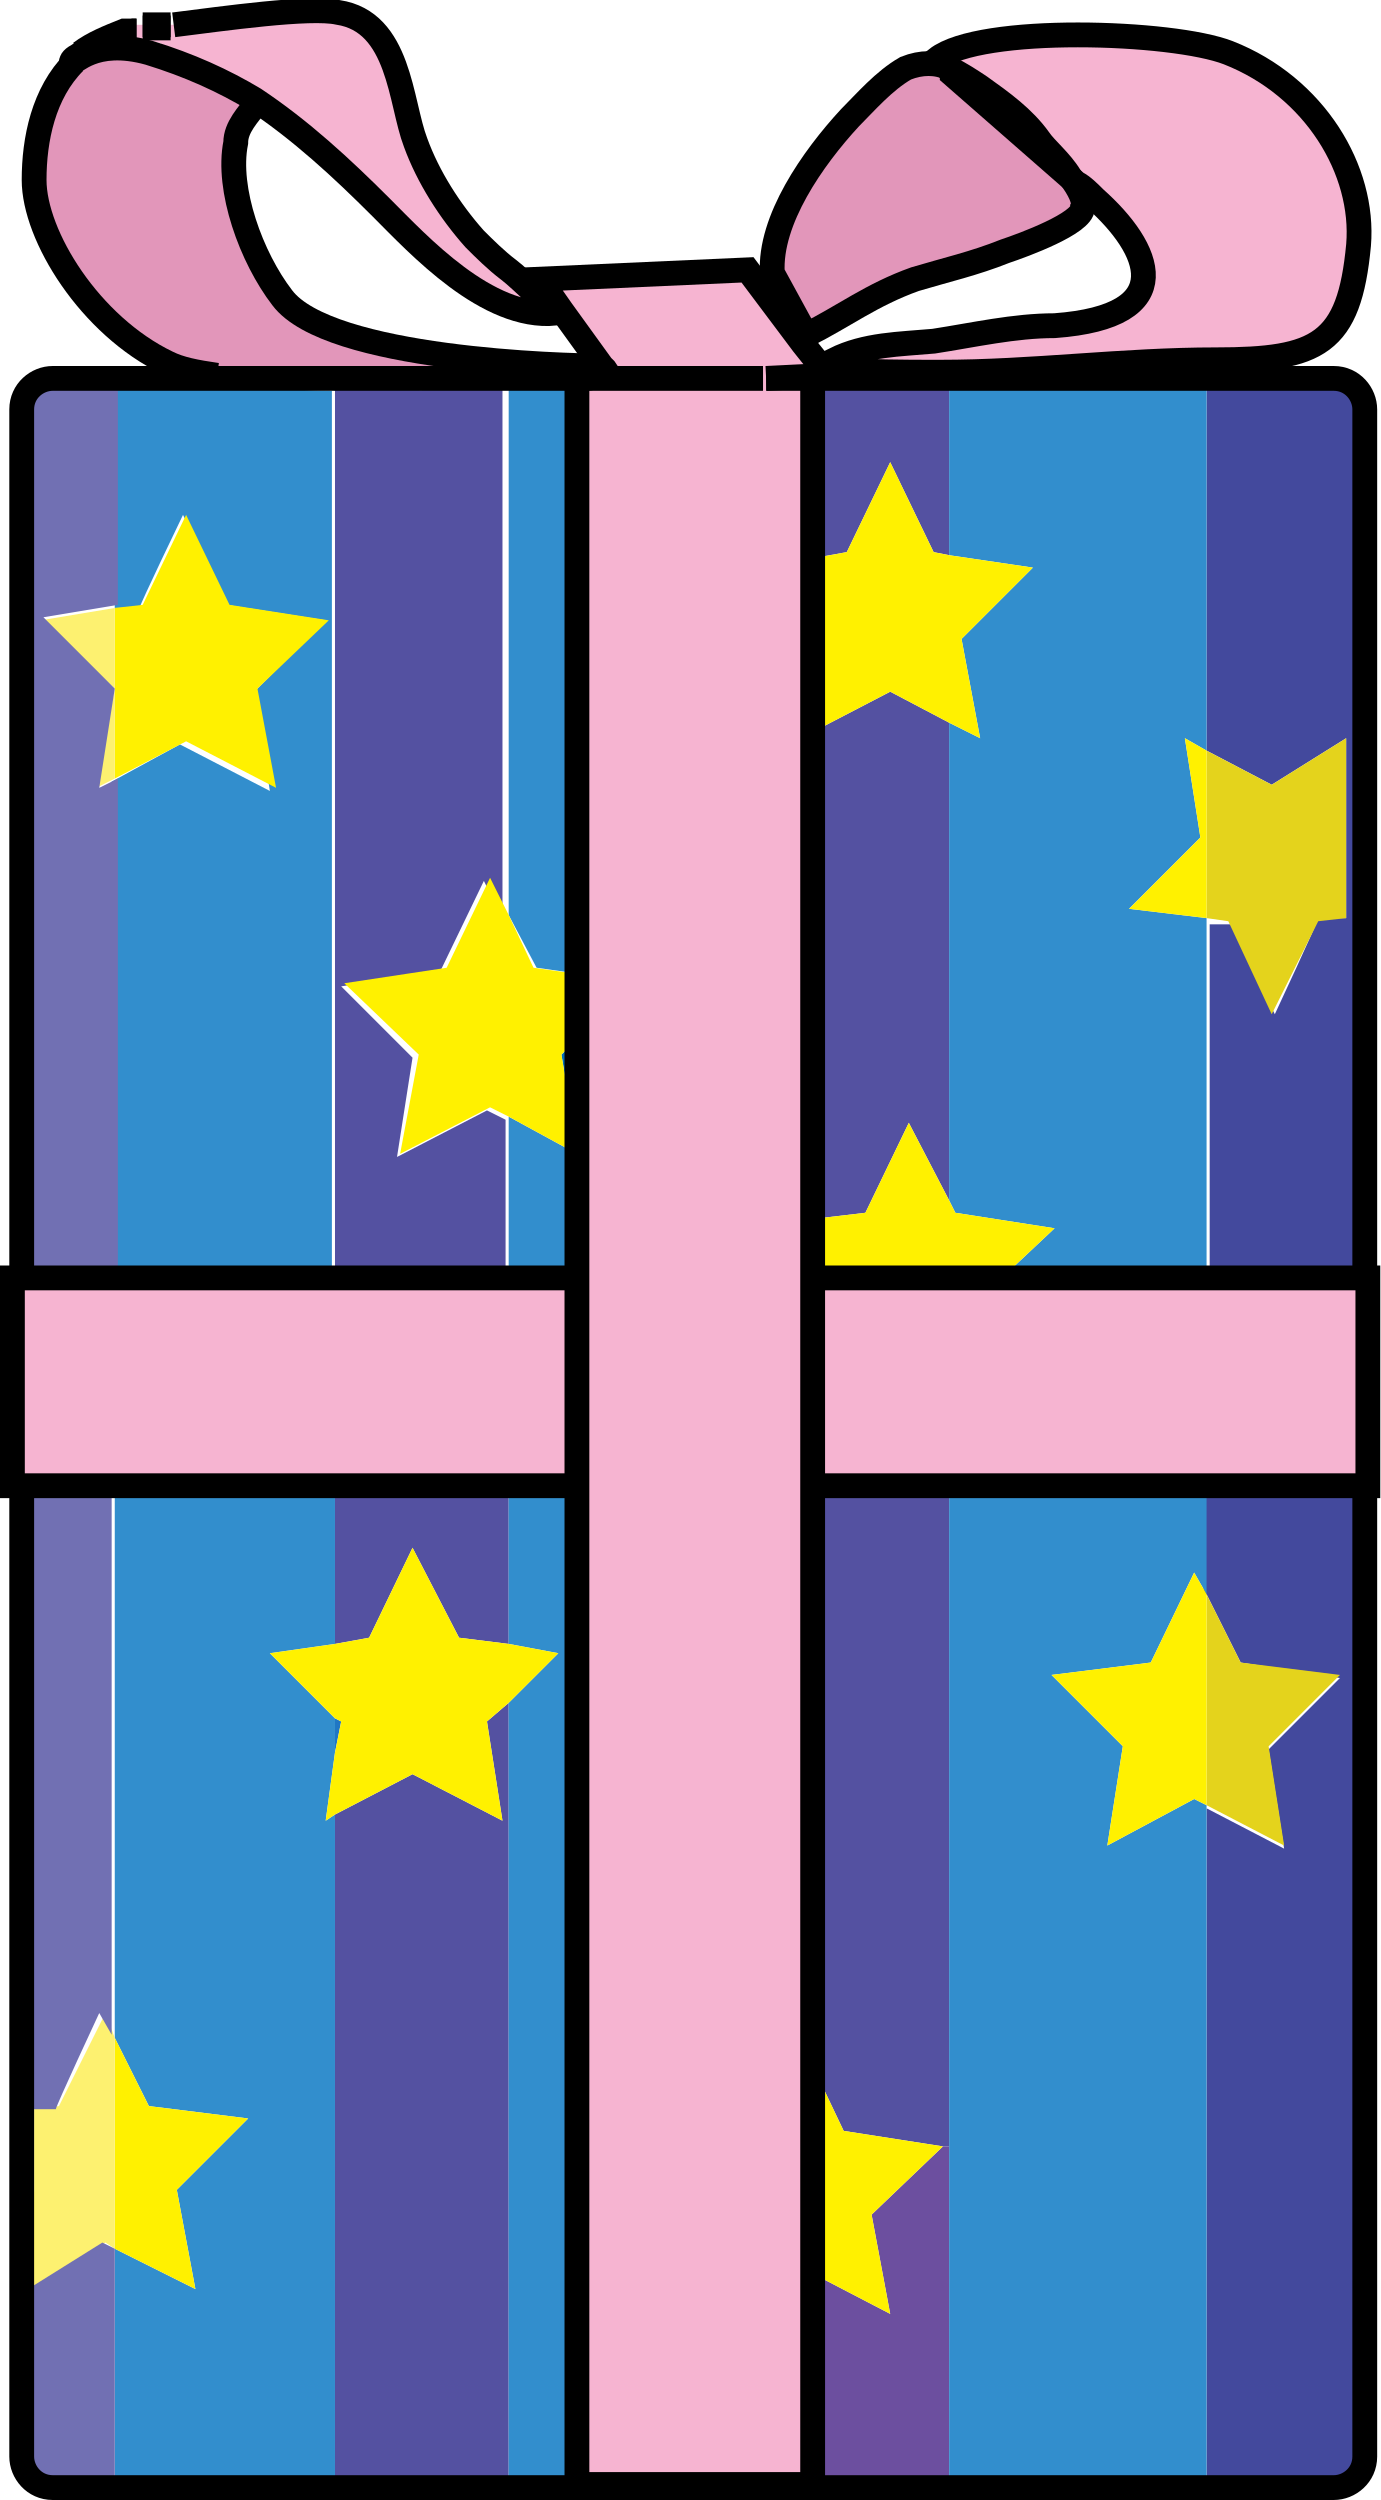
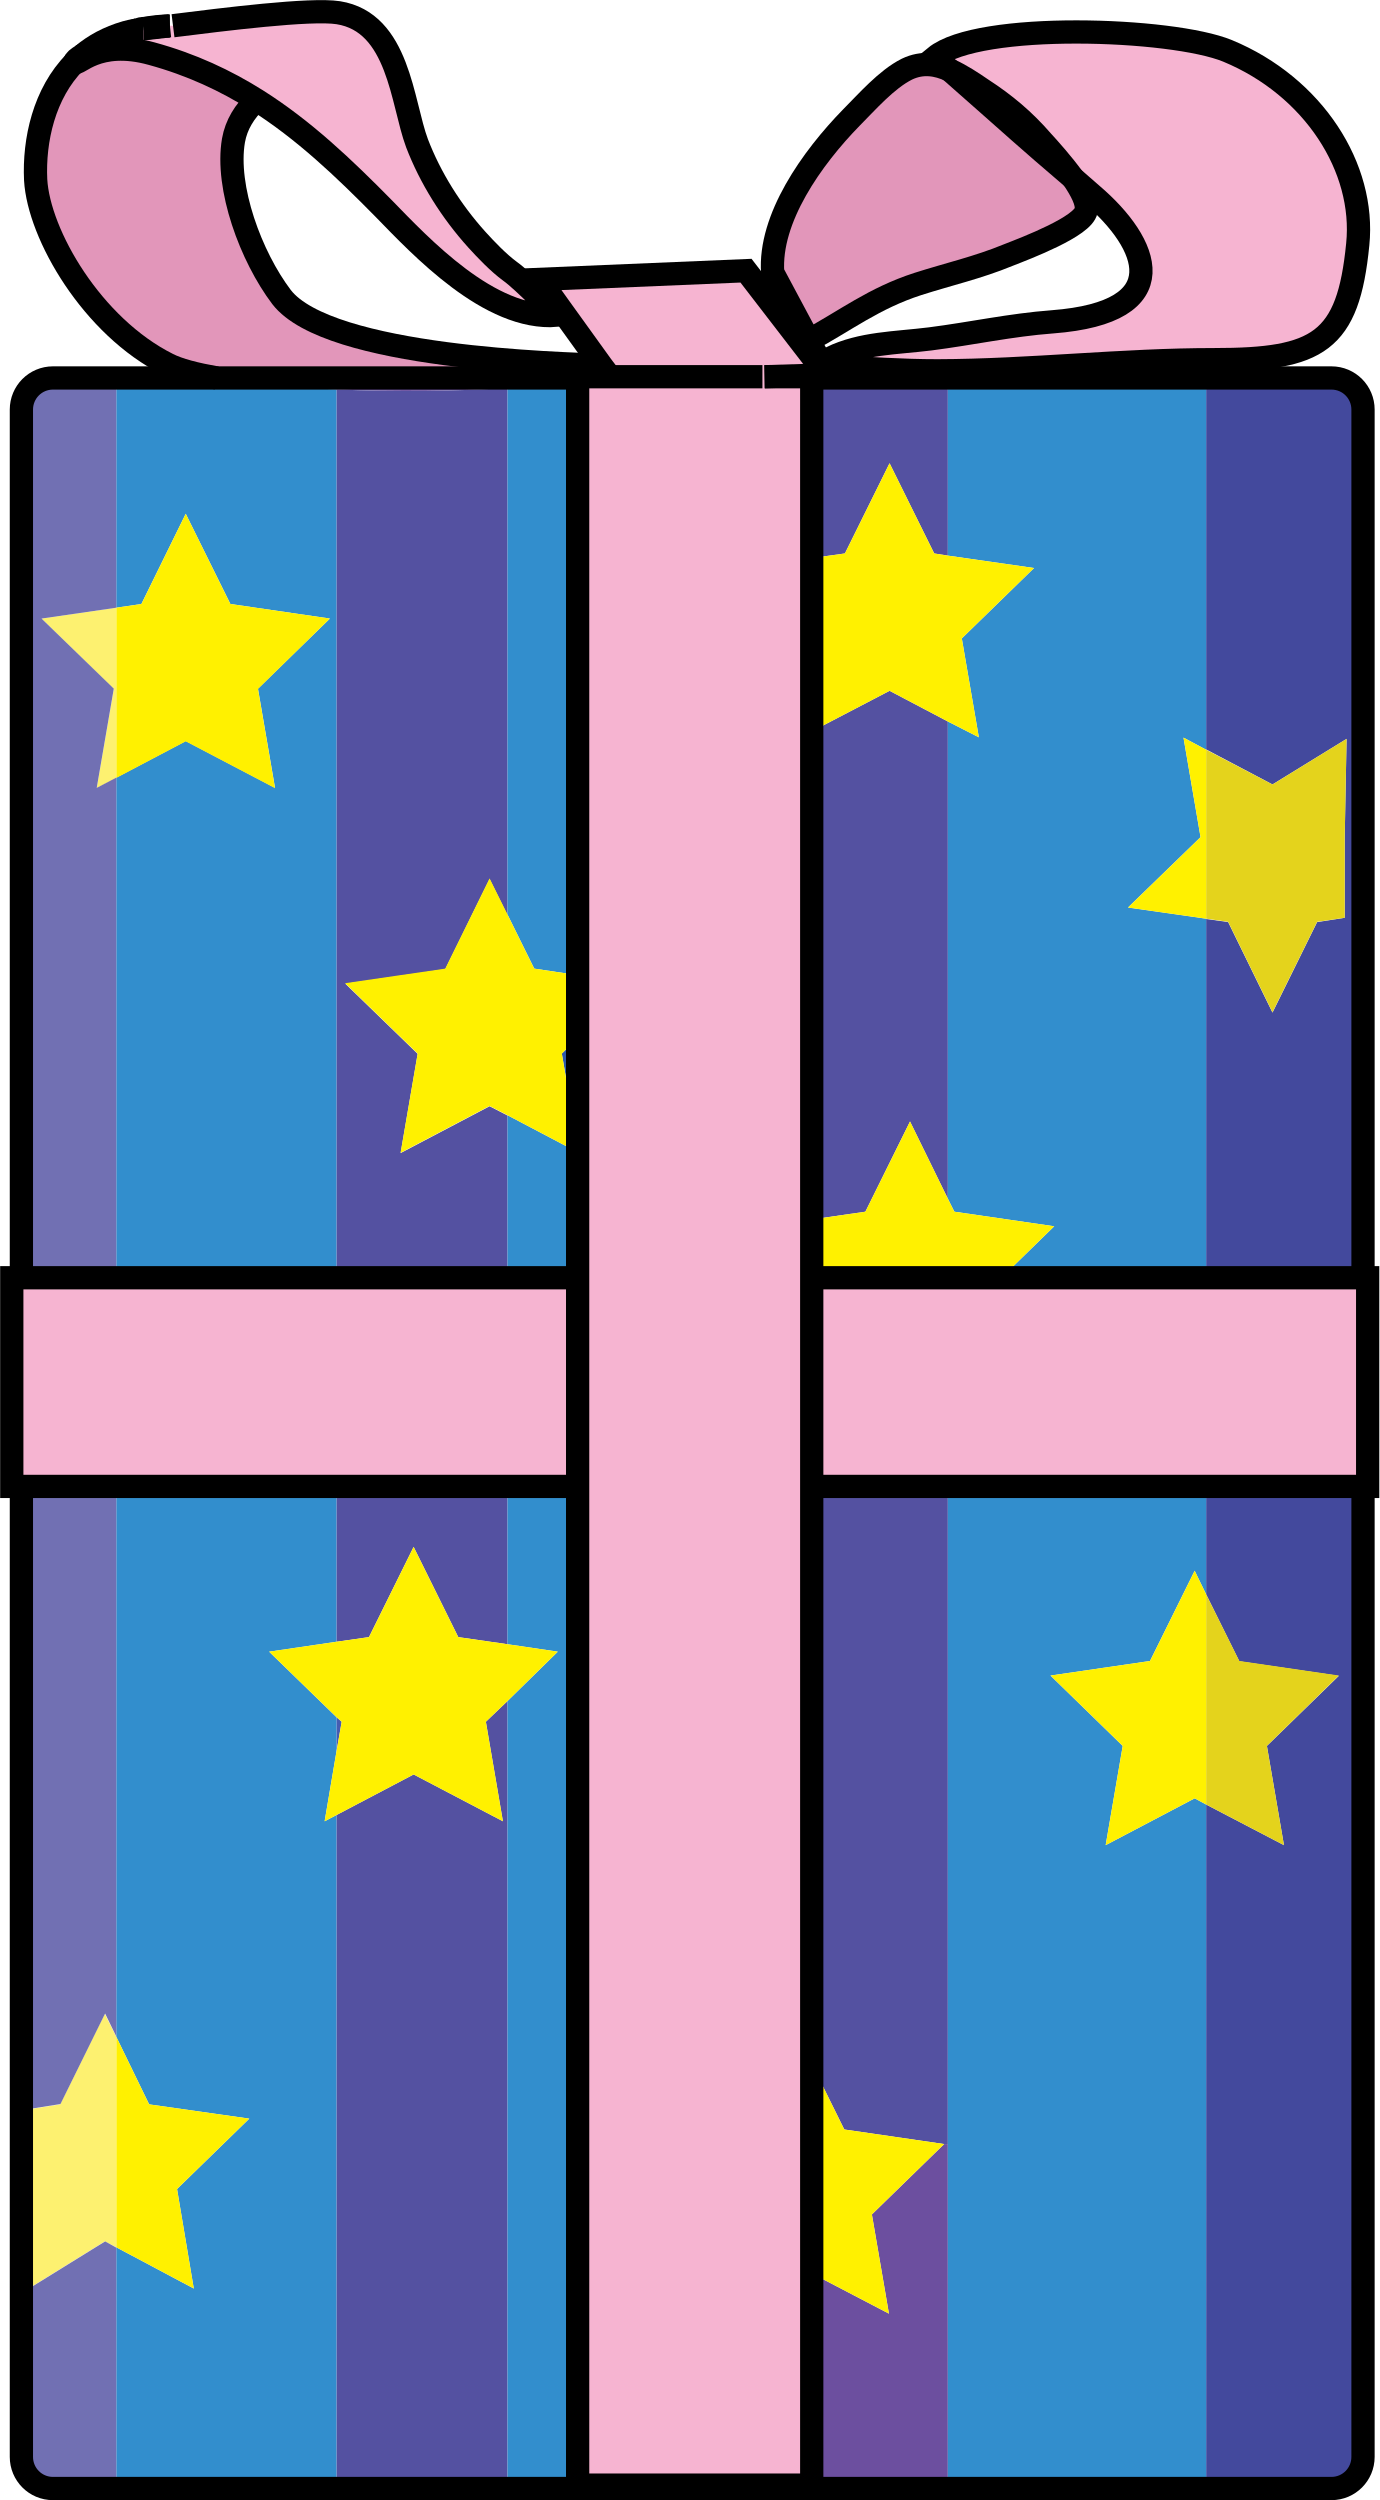
- <svg xmlns="http://www.w3.org/2000/svg" xmlns:xlink="http://www.w3.org/1999/xlink" id="a" width="44.5" height="80.6" viewBox="0 0 44.5 80.6">
+ <svg xmlns="http://www.w3.org/2000/svg" xmlns:xlink="http://www.w3.org/1999/xlink" id="a" width="44.48" height="80.63" viewBox="0 0 44.48 80.63">
  <defs>
-     <style>.f{fill:none;stroke:#000;stroke-width:.8px;}.g{fill:#5451a1;}.g,.h,.i,.j,.k,.l,.m,.n,.o,.p,.q,.r,.s,.t{stroke-width:0px;}.h{fill:#7170b3;}.i{fill:#328ecd;}.j{fill:#43499d;}.k{fill:#e296ba;}.l{fill:#6c4f9f;}.m{fill:#fdf170;}.n{fill:#fff100;}.o{fill:#e4d31c;}.p{fill:#f6b4d1;}.q{fill:url(#b);}.r{fill:url(#c);}.s{fill:url(#e);}.t{fill:url(#d);}</style>
-     <linearGradient id="b" x1=".7" y1="41.1" x2="44" y2="41.1" gradientUnits="userSpaceOnUse">
+     <style>.f{fill:none;stroke:#000;stroke-width:.75px;}.g{fill:#5451a1;}.g,.h,.i,.j,.k,.l,.m,.n,.o,.p,.q,.r,.s,.t{stroke-width:0px;}.h{fill:#7170b3;}.i{fill:#328ecd;}.j{fill:#43499d;}.k{fill:#e296ba;}.l{fill:#6c4f9f;}.m{fill:#fdf170;}.n{fill:#fff100;}.o{fill:#e4d31c;}.p{fill:#f6b4d1;}.q{fill:url(#b);}.r{fill:url(#c);}.s{fill:url(#e);}.t{fill:url(#d);}</style>
+     <linearGradient id="b" x1=".69" y1="41.1" x2="43.97" y2="41.1" gradientUnits="userSpaceOnUse">
      <stop offset="0" stop-color="#90278e" />
      <stop offset="0" stop-color="#8f278e" />
-       <stop offset="0" stop-color="#6346a3" />
-       <stop offset="0" stop-color="#3f60b4" />
-       <stop offset="0" stop-color="#2374c1" />
-       <stop offset=".1" stop-color="#0f82cb" />
-       <stop offset=".1" stop-color="#038bd1" />
-       <stop offset=".2" stop-color="#008ed3" />
-       <stop offset=".3" stop-color="#5b4ca7" />
-       <stop offset=".3" stop-color="#90278e" />
-       <stop offset=".3" stop-color="#812e92" />
-       <stop offset=".4" stop-color="#59429e" />
-       <stop offset=".4" stop-color="#1b63b2" />
-       <stop offset=".4" stop-color="#0071bb" />
-       <stop offset=".6" stop-color="#90278e" />
-       <stop offset=".6" stop-color="#8f278e" />
-       <stop offset=".7" stop-color="#424ea6" />
-       <stop offset=".8" stop-color="#1267b5" />
-       <stop offset=".8" stop-color="#0071bb" />
-       <stop offset=".9" stop-color="#2259ac" />
-       <stop offset=".9" stop-color="#46419c" />
-       <stop offset="1" stop-color="#5c3293" />
+       <stop offset=".03" stop-color="#6346a3" />
+       <stop offset=".05" stop-color="#3f60b4" />
+       <stop offset=".08" stop-color="#2374c1" />
+       <stop offset=".11" stop-color="#0f82cb" />
+       <stop offset=".14" stop-color="#038bd1" />
+       <stop offset=".16" stop-color="#008ed3" />
+       <stop offset=".26" stop-color="#5b4ca7" />
+       <stop offset=".31" stop-color="#90278e" />
+       <stop offset=".33" stop-color="#812e92" />
+       <stop offset=".37" stop-color="#59429e" />
+       <stop offset=".42" stop-color="#1b63b2" />
+       <stop offset=".44" stop-color="#0071bb" />
+       <stop offset=".63" stop-color="#90278e" />
+       <stop offset=".63" stop-color="#8f278e" />
+       <stop offset=".71" stop-color="#424ea6" />
+       <stop offset=".77" stop-color="#1267b5" />
+       <stop offset=".81" stop-color="#0071bb" />
+       <stop offset=".85" stop-color="#2259ac" />
+       <stop offset=".92" stop-color="#46419c" />
+       <stop offset=".97" stop-color="#5c3293" />
      <stop offset="1" stop-color="#652d90" />
    </linearGradient>
-     <linearGradient id="c" x1="2" y1="21" x2="43" y2="21" xlink:href="#b" />
-     <linearGradient id="d" x1=".7" y1="35.2" x2="44" y2="35.2" xlink:href="#b" />
-     <linearGradient id="e" x1=".7" y1="55.9" x2="44" y2="55.9" xlink:href="#b" />
+     <linearGradient id="c" x1="2.03" y1="21.02" x2="43.03" y2="21.02" xlink:href="#b" />
+     <linearGradient id="d" x1=".69" y1="35.21" x2="43.97" y2="35.21" xlink:href="#b" />
+     <linearGradient id="e" x1=".69" y1="55.94" x2="43.97" y2="55.94" xlink:href="#b" />
  </defs>
-   <path class="j" d="m38.9,51.4l1.1,2.2,3.2.5-2.3,2.3.5,3.2-2.5-1.3v22.1h4c.6,0,1-.5,1-1v-31.3h-5.1v3.5Z" />
-   <path class="j" d="m42.9,12.2h-4v12l2.1,1.1,2.4-1.5v3.2c0,0,0,2.6,0,2.6h-.9c0,.1-1.4,3.1-1.4,3.1l-1.4-2.9h-.7c0,0,0,11.5,0,11.5h5.1V13.2c0-.6-.5-1-1-1Z" />
-   <polygon class="o" points="43.4 23.8 43.4 27 43.4 29.6 42.5 29.7 41 32.7 39.6 29.7 38.9 29.6 38.9 24.2 41 25.3 43.4 23.8" />
-   <polygon class="o" points="43.2 54 40.9 56.3 41.4 59.5 38.9 58.2 38.9 51.4 40 53.6 43.2 54" />
-   <path class="k" d="m34.6,5.7c.3.4.5.8.4,1,0,.5-1.9,1.2-2.5,1.4-1,.4-1.9.6-2.9.9-1.4.5-2.3,1.2-3.5,1.8l-1.2-2.2c-.1-1.7,1.3-3.7,2.5-5,.5-.5,1.1-1.2,1.8-1.6.5-.2,1-.2,1.4,0,2.3,2.1,2.3,2.1,4,3.5Z" />
-   <polygon class="l" points="30.6 69.2 30.6 80.3 18.6 80.3 18.6 80.1 26.2 80.1 26.2 73.3 28.7 74.6 28.1 71.4 30.4 69.2 30.6 69.2" />
-   <polygon class="q" points="26.2 41 26.4 41.2 26.2 41.2 26.2 41" />
-   <polygon class="r" points="26.4 20.6 26.2 21.6 26.2 20.4 26.4 20.6" />
-   <path class="k" d="m19.4,11.8h0c0,.2-.3.3-.6.4h-.3s-11.6,0-11.6,0c-.7-.1-1.2-.3-1.6-.4C3,10.5,1.2,7.6,1.1,5.8c0-1.3.3-2.8,1.3-3.8,0,.2.7-.8,2.5-.3,1.3.4,2.4.9,3.4,1.5-.4.4-.7.8-.7,1.3-.3,1.5.6,3.7,1.5,5,1.5,2,9.1,2.2,10.3,2.2Z" />
-   <polygon class="t" points="18.6 33.5 18.6 37 18.1 34 18.6 33.5" />
-   <path class="l" d="m16.4,12.5c-1.6.1-3.6.1-5.5,0-1.4,0-2.8-.2-3.9-.4h11.6c-.6.1-1.4.2-2.3.3Z" />
-   <polygon class="g" points="26.2 66.6 27.2 68.7 30.4 69.2 30.6 69.2 30.6 47.9 26.2 47.9 26.2 66.6" />
-   <polygon class="g" points="26.2 23.6 26.2 39.3 27.9 39.1 29.3 36.2 30.6 38.7 30.6 23.3 28.7 22.3 26.2 23.6" />
-   <polygon class="g" points="30.2 12.2 26.2 12.2 26.2 18 27.3 17.8 28.7 14.9 30.1 17.8 30.6 17.9 30.6 12.3 30.6 12.2 30.2 12.2" />
-   <polygon class="g" points="16.2 58.7 13.3 57.2 10.8 58.5 10.8 68.3 10.8 80.3 16.4 80.3 16.4 54.9 15.7 55.5 16.2 58.7" />
-   <polygon class="g" points="10.8 53 11.9 52.8 13.3 49.9 14.8 52.8 16.4 53 16.4 47.9 10.8 47.9 10.8 53" />
-   <path class="g" d="m10.8,12.6v28.7h5.5v-5.2l-.6-.3-2.9,1.5.5-3.2-2.3-2.3,3.2-.5,1.4-2.9.6,1.2V12.5c-1.6.1-3.6.1-5.5,0Z" />
-   <polygon class="s" points="11 55.5 10.8 56.5 10.8 55.4 11 55.5" />
-   <polygon class="i" points="30.6 69.2 30.6 80.3 38.9 80.3 38.9 58.2 38.5 58 35.7 59.5 36.2 56.3 33.9 54 37.1 53.6 38.5 50.7 38.9 51.4 38.9 47.9 30.6 47.9 30.6 69.2" />
-   <polygon class="i" points="38.9 12.2 30.6 12.2 30.6 12.3 30.6 17.9 33.3 18.3 31 20.6 31.6 23.8 30.6 23.3 30.6 38.7 30.8 39.1 34 39.6 32.3 41.2 38.9 41.2 38.9 29.6 36.4 29.3 38.7 27 38.2 23.8 38.9 24.2 38.9 12.2" />
-   <polygon class="i" points="16.4 53 18 53.3 16.4 54.9 16.4 80.3 18.6 80.3 18.6 80.1 18.6 69.2 18.6 53.3 18.6 47.9 16.4 47.9 16.4 53" />
-   <polygon class="i" points="16.4 41.2 18.6 41.2 18.6 37.2 16.4 36 16.4 41.2" />
-   <path class="i" d="m16.4,29.5l.9,1.7,1.4.2V12.2c-.6.1-1.4.2-2.3.3v17Z" />
-   <polygon class="i" points="3.7 65.7 4.8 67.9 8 68.3 5.7 70.6 6.3 73.8 3.7 72.5 3.7 80.3 10.8 80.3 10.8 68.3 10.8 58.5 10.5 58.7 10.8 56.5 10.8 55.4 8.7 53.3 10.8 53 10.8 47.9 3.7 47.9 3.7 65.7" />
-   <path class="i" d="m3.7,12.2v7.4h.8c0-.1,1.4-3,1.4-3l1.4,2.9,3.2.5-2.3,2.3.5,3.2-2.9-1.5-2.2,1.2v16.1h7.1V12.6c-1.4,0-2.8-.2-3.9-.4h-3.2Z" />
-   <polygon class="n" points="37.1 53.6 33.9 54 36.2 56.3 35.7 59.5 38.5 58 38.9 58.2 38.9 51.4 38.5 50.7 37.1 53.6" />
-   <polygon class="n" points="38.2 23.8 38.7 27 36.4 29.3 38.9 29.6 38.9 24.2 38.2 23.8" />
-   <polygon class="n" points="30.8 39.1 30.6 38.7 29.3 36.2 27.9 39.1 26.2 39.3 26.2 41 26.4 41.2 30.6 41.2 32.3 41.2 34 39.6 30.8 39.1" />
-   <polygon class="n" points="30.6 23.3 31.6 23.8 31 20.6 33.3 18.3 30.6 17.9 30.1 17.8 28.7 14.9 27.3 17.8 26.2 18 26.2 20.4 26.4 20.6 26.2 21.6 26.2 23.6 28.7 22.3 30.6 23.3" />
-   <polygon class="n" points="27.2 68.7 26.2 66.6 26.2 73.3 28.7 74.6 28.1 71.4 30.4 69.2 27.2 68.7" />
-   <polygon class="n" points="16.4 29.5 15.8 28.3 14.4 31.2 11.1 31.7 13.5 34 12.9 37.2 15.8 35.7 16.4 36 18.6 37.2 18.6 37 18.1 34 18.6 33.5 18.6 31.4 17.2 31.2 16.4 29.5" />
-   <polygon class="n" points="14.8 52.8 13.3 49.9 11.9 52.8 10.8 53 8.7 53.3 10.8 55.4 11 55.5 10.8 56.5 10.5 58.7 10.8 58.5 13.3 57.2 16.2 58.7 15.7 55.5 16.4 54.9 18 53.3 16.4 53 14.8 52.8" />
-   <polygon class="n" points="8.9 25.4 8.3 22.2 10.6 20 7.4 19.5 6 16.6 4.6 19.5 3.7 19.6 3.7 25.1 6 23.9 8.9 25.4" />
-   <polygon class="n" points="4.8 67.9 3.7 65.7 3.7 72.5 6.3 73.8 5.7 70.6 8 68.3 4.8 67.9" />
-   <polygon class="m" points="3.7 65.7 3.7 72.5 3.4 72.3 1 73.8 1.1 70.6 1.1 68 1.9 67.9 3.4 64.9 3.7 65.7" />
-   <polygon class="m" points="3.7 19.6 3.7 25.1 3.1 25.4 3.7 22.2 1.3 20 3.7 19.6" />
-   <path class="h" d="m.7,73.8v5.5c0,.6.5,1,1,1h2v-7.8l-.4-.2-2.4,1.5v-3.2c0,0,0-2.6,0-2.6h.9c0-.1,1.4-3.1,1.4-3.1l.4.7v-17.8H.7v25.8Z" />
-   <path class="h" d="m3.7,12.2H1.7c-.6,0-1,.5-1,1v28h3.1v-16.1l-.6.3.5-3.2-2.3-2.3,2.4-.4v-7.4Z" />
-   <polygon class="p" points="44 41.2 38.9 41.2 32.3 41.2 30.6 41.2 26.4 41.2 26.2 41.2 26.2 41 26.2 39.3 26.2 23.6 26.2 21.6 26.2 20.4 26.2 18 26.2 12.2 26.2 12.2 24.7 12.2 26.7 12.1 25.9 11.1 24.1 8.7 17.4 9 18.1 10 19.4 11.8 19.5 11.9 19.7 12.2 18.9 12.2 18.6 12.2 18.6 12.2 18.6 12.2 18.6 31.4 18.6 33.5 18.6 37 18.6 37.2 18.6 41.2 16.4 41.2 10.8 41.2 3.7 41.2 .7 41.2 .4 41.2 .4 47.9 .7 47.9 3.7 47.9 10.8 47.9 16.4 47.9 18.6 47.9 18.6 53.3 18.6 69.2 18.6 80.1 26.2 80.1 26.2 73.3 26.2 66.6 26.2 47.9 30.6 47.9 38.9 47.9 44 47.9 44.1 47.9 44.1 41.2 44 41.2" />
-   <path class="p" d="m39.2,11.6c3.4,0,4.3-.6,4.6-3.7.2-2.5-1.4-5.1-4.2-6.2-1.8-.7-8-1-9.4.2.2.2.3.3.5.4,2.3,2.1,2.3,2.1,4,3.5.2.2.4.3.6.5,1.8,1.6,2.8,3.8-1.3,4.1-1.3,0-2.6.4-3.9.5-1.1.1-2.2.1-3.2.6,0,0,0,.2,0,.3,1.2,0,2.3.1,3.4.1,3,0,5.9-.4,8.9-.4Z" />
-   <path class="p" d="m4.9,1.7c1.3.4,2.4.9,3.4,1.5,1.5,1,2.8,2.2,4.1,3.5,1.2,1.2,3.4,3.6,5.6,3.4,0,0-1.1-1.1-1.5-1.4-.4-.3-.8-.7-1.1-1-.8-.9-1.5-2-1.9-3.1-.5-1.3-.6-3.9-2.5-4.2-.9-.1-3.7.2-5.3.4,0,0,0,0,0,0-.3,0-.6,0-.9,0h0s0,0-.1,0c0,0,0,0,0,0-.1,0-.2,0-.4,0-.5.2-1,.4-1.4.7-.2,0-.3.2-.2.2,0,.2.7-.8,2.5-.3Z" />
-   <path class="f" d="m18.9,12.2c.3,0,.5-.2.6-.3" />
-   <path class="f" d="m2.4,2c-1,1-1.3,2.5-1.3,3.8,0,1.8,1.8,4.7,4.3,5.9.4.2.9.3,1.6.4" />
-   <path class="f" d="m4.4,1c-.1,0-.2,0-.4,0-.5.2-1,.4-1.4.7" />
-   <path class="f" d="m5.5.8c-.3,0-.6,0-.9,0" />
-   <path class="f" d="m19.4,11.8c-1.2,0-8.8-.2-10.3-2.2-1-1.3-1.8-3.5-1.5-5,0-.5.4-.9.7-1.3" />
-   <path class="f" d="m5.6.8c1.6-.2,4.4-.6,5.3-.4,2,.3,2,2.9,2.5,4.2.4,1.1,1.1,2.2,1.9,3.1.3.3.7.7,1.1,1,.4.3,1.5,1.4,1.5,1.4-2.2.2-4.4-2.2-5.6-3.4-1.3-1.3-2.6-2.5-4.1-3.5-1-.6-2.1-1.1-3.4-1.5-1.8-.5-2.4.4-2.5.3,0,0,0-.1.2-.2.4-.3,1.3-.7,1.8-.8,0,0,0,0,0,0,0,0,0,0,.1,0" />
-   <path class="f" d="m4.6.9c.2,0,.5,0,.9,0" />
-   <line class="f" x1="4.6" y1=".9" x2="4.6" y2=".9" />
-   <polyline class="f" points="24.7 12.2 26.7 12.1 25.9 11.1 24.1 8.7 17.4 9 18.1 10 19.4 11.8 19.5 11.9 19.7 12.2" />
-   <path class="f" d="m26.1,11l-1.2-2.2c-.1-1.7,1.3-3.7,2.5-5,.5-.5,1.1-1.2,1.8-1.6.5-.2,1-.2,1.4,0,.4.2.7.4,1,.6.7.5,1.4,1,1.9,1.7.2.3.7.7,1,1.2.3.4.5.8.4,1,0,.5-1.9,1.2-2.5,1.4-1,.4-1.9.6-2.9.9-1.4.5-2.3,1.2-3.5,1.8Z" />
-   <path class="f" d="m30.7,2.3c-.2-.1-.3-.3-.5-.4,1.4-1.1,7.6-.9,9.4-.2,2.8,1.1,4.4,3.8,4.2,6.2-.3,3.2-1.3,3.7-4.6,3.7-3,0-5.9.4-8.9.4-1.2,0-2.3,0-3.4-.1,0,0,0-.2,0-.3,1-.5,2.1-.5,3.2-.6,1.3-.2,2.6-.5,3.9-.5,4.1-.3,3.1-2.5,1.3-4.1-.2-.2-.4-.4-.6-.5-1.6-1.4-1.6-1.4-4-3.5Z" />
-   <path class="f" d="m44,47.9v31.3c0,.6-.5,1-1,1H1.7c-.6,0-1-.5-1-1v-31.3" />
-   <path class="f" d="m26.2,12.2h16.8c.6,0,1,.5,1,1v28" />
-   <path class="f" d="m.7,41.2V13.2c0-.6.5-1,1-1h16.9" />
-   <polyline class="f" points="26.2 41.2 26.4 41.2 30.6 41.2 32.3 41.2 38.9 41.2 44 41.2 44.1 41.2 44.1 47.9 44 47.9 38.9 47.9 30.6 47.9 26.2 47.9" />
-   <polyline class="f" points="18.6 47.9 16.4 47.9 10.8 47.9 3.7 47.9 .7 47.9 .4 47.9 .4 41.2 .7 41.2 3.7 41.2 10.8 41.2 16.4 41.2 18.6 41.2" />
-   <polyline class="f" points="24.7 12.2 26.2 12.2 26.2 12.2 26.2 18 26.2 20.4 26.2 21.6 26.2 23.6 26.2 39.3 26.2 41 26.2 41.2 26.2 47.9 26.2 66.6 26.2 73.3 26.2 80.1 18.6 80.1 18.6 69.2 18.6 53.3 18.6 47.9 18.6 41.2 18.6 37.2 18.6 37 18.6 33.5 18.6 31.4 18.6 12.2 18.6 12.2 18.6 12.2 18.9 12.2 19.7 12.2 24.6 12.2" />
+   <path class="j" d="m38.9,51.42l1.07,2.16,3.21.47-2.32,2.26.55,3.2-2.51-1.31v22.06h4.04c.57,0,1.02-.46,1.02-1.02v-31.3h-5.06v3.48Z" />
+   <path class="j" d="m42.94,12.19h-4.04v11.98l2.14,1.13,2.39-1.47-.06,3.17v2.6l-.89.14-1.44,2.92-1.43-2.92-.71-.1v11.57h5.06V13.21c0-.56-.45-1.02-1.02-1.02Z" />
+   <polygon class="o" points="43.43 23.83 43.37 27 43.37 29.6 42.48 29.73 41.04 32.65 39.61 29.73 38.9 29.63 38.9 24.18 41.04 25.3 43.43 23.83" />
+   <polygon class="o" points="43.18 54.04 40.86 56.31 41.41 59.51 38.9 58.2 38.9 51.42 39.97 53.57 43.18 54.04" />
+   <path class="k" d="m34.61,5.75c.26.39.47.77.42,1.04-.09.51-1.93,1.21-2.52,1.44-.97.4-1.91.61-2.91.93-1.42.46-2.33,1.18-3.52,1.82l-1.17-2.19c-.12-1.74,1.26-3.69,2.54-5,.49-.49,1.13-1.23,1.79-1.56.5-.24.97-.16,1.4.04,2.34,2.06,2.32,2.07,3.96,3.47Z" />
+   <polygon class="l" points="30.57 69.15 30.57 80.25 18.63 80.25 18.63 80.15 26.18 80.15 26.18 73.32 28.67 74.62 28.12 71.42 30.45 69.15 30.57 69.15" />
+   <polygon class="q" points="26.18 41 26.39 41.21 26.18 41.21 26.18 41" />
+   <polygon class="r" points="26.36 20.59 26.18 21.62 26.18 20.41 26.36 20.59" />
+   <path class="k" d="m19.39,11.78l.09.12c-.09.09-.28.18-.57.25h-.28v.04H6.99c-.68-.12-1.22-.26-1.58-.44C2.97,10.54,1.25,7.57,1.15,5.8c-.06-1.27.27-2.79,1.27-3.8.07.16.7-.76,2.47-.27,1.28.35,2.39.87,3.39,1.5-.38.36-.66.79-.74,1.3-.26,1.52.56,3.73,1.55,5.05,1.52,1.99,9.11,2.16,10.31,2.2Z" />
+   <polygon class="t" points="18.63 33.48 18.63 36.95 18.12 33.98 18.63 33.48" />
+   <path class="l" d="m16.37,12.51c-1.62.11-3.64.13-5.52.05-1.44-.06-2.81-.18-3.86-.36h11.64v.03c-.57.12-1.35.22-2.26.28Z" />
+   <polygon class="g" points="26.18 66.56 27.23 68.68 30.45 69.15 30.57 69.15 30.57 47.94 26.18 47.94 26.18 66.56" />
+   <polygon class="g" points="26.18 23.59 26.18 39.33 27.91 39.08 29.35 36.17 30.57 38.66 30.57 23.27 28.69 22.28 26.18 23.59" />
+   <polygon class="g" points="30.24 12.19 26.18 12.19 26.18 18 27.25 17.85 28.69 14.94 30.13 17.85 30.57 17.92 30.57 12.28 30.57 12.19 30.24 12.19" />
+   <polygon class="g" points="16.22 58.74 13.34 57.23 10.85 58.54 10.85 68.33 10.85 80.25 16.37 80.25 16.37 54.86 15.67 55.53 16.22 58.74" />
+   <polygon class="g" points="10.85 52.95 11.9 52.8 13.34 49.89 14.78 52.8 16.37 53.03 16.37 47.94 10.85 47.94 10.85 52.95" />
+   <path class="g" d="m10.85,12.56v28.65h5.52v-5.23l-.58-.3-2.87,1.51.55-3.2-2.33-2.26,3.22-.47,1.43-2.91.58,1.17V12.51c-1.62.11-3.64.13-5.52.05Z" />
+   <polygon class="s" points="11.02 55.53 10.85 56.5 10.85 55.38 11.02 55.53" />
+   <polygon class="i" points="30.57 69.15 30.57 80.25 38.9 80.25 38.9 58.2 38.53 58 35.66 59.51 36.21 56.31 33.88 54.04 37.09 53.57 38.53 50.66 38.9 51.42 38.9 47.94 30.57 47.94 30.57 69.15" />
+   <polygon class="i" points="38.9 12.19 30.57 12.19 30.57 12.28 30.57 17.92 33.35 18.32 31.02 20.59 31.57 23.78 30.57 23.27 30.57 38.66 30.78 39.08 34 39.55 32.3 41.21 38.9 41.21 38.9 29.63 36.38 29.27 38.72 27 38.17 23.79 38.9 24.18 38.9 12.19" />
+   <polygon class="i" points="16.37 53.03 17.99 53.27 16.37 54.86 16.37 80.25 18.63 80.25 18.63 80.15 18.63 69.15 18.63 53.27 18.63 47.94 16.37 47.94 16.37 53.03" />
+   <polygon class="i" points="16.37 41.21 18.63 41.21 18.63 37.16 16.37 35.97 16.37 41.21" />
+   <path class="i" d="m16.37,29.5l.86,1.74,1.4.21V12.22c-.57.12-1.35.22-2.26.28v16.99Z" />
+   <polygon class="i" points="3.75 65.69 4.81 67.87 8.04 68.33 5.71 70.6 6.25 73.81 3.75 72.48 3.75 80.25 10.85 80.25 10.85 68.33 10.85 58.54 10.47 58.74 10.85 56.5 10.85 55.38 8.68 53.27 10.85 52.95 10.85 47.94 3.75 47.94 3.75 65.69" />
+   <path class="i" d="m3.75,12.19v7.41l.81-.12,1.43-2.91,1.44,2.91,3.21.47-2.32,2.26.55,3.2-2.88-1.51-2.24,1.18v16.12h7.1V12.56c-1.44-.06-2.81-.18-3.86-.36h-3.24Z" />
+   <polygon class="n" points="37.09 53.57 33.88 54.04 36.21 56.31 35.66 59.51 38.53 58 38.9 58.2 38.9 51.42 38.53 50.66 37.09 53.57" />
+   <polygon class="n" points="38.17 23.79 38.72 27 36.38 29.27 38.9 29.63 38.9 24.18 38.17 23.79" />
+   <polygon class="n" points="30.78 39.08 30.57 38.66 29.35 36.17 27.91 39.08 26.18 39.33 26.18 41 26.39 41.21 30.57 41.21 32.3 41.21 34 39.55 30.78 39.08" />
+   <polygon class="n" points="30.57 23.27 31.57 23.78 31.02 20.59 33.35 18.32 30.57 17.92 30.13 17.85 28.69 14.94 27.25 17.85 26.18 18 26.18 20.41 26.36 20.59 26.18 21.62 26.18 23.59 28.69 22.28 30.57 23.27" />
+   <polygon class="n" points="27.23 68.68 26.18 66.56 26.18 73.32 28.67 74.62 28.12 71.42 30.45 69.15 27.23 68.68" />
+   <polygon class="n" points="16.37 29.5 15.79 28.33 14.36 31.24 11.13 31.71 13.47 33.98 12.92 37.18 15.79 35.67 16.37 35.97 18.63 37.16 18.63 36.95 18.12 33.98 18.63 33.48 18.63 31.45 17.23 31.24 16.37 29.5" />
+   <polygon class="n" points="14.78 52.8 13.34 49.89 11.9 52.8 10.85 52.95 8.68 53.27 10.85 55.38 11.02 55.53 10.85 56.5 10.47 58.74 10.85 58.54 13.34 57.23 16.22 58.74 15.67 55.53 16.37 54.86 17.99 53.27 16.37 53.03 14.78 52.8" />
+   <polygon class="n" points="8.87 25.42 8.32 22.22 10.64 19.95 7.43 19.48 5.99 16.57 4.56 19.48 3.75 19.6 3.75 25.09 5.99 23.91 8.87 25.42" />
+   <polygon class="n" points="4.81 67.87 3.75 65.69 3.75 72.48 6.25 73.81 5.71 70.6 8.04 68.33 4.81 67.87" />
+   <polygon class="m" points="3.75 65.69 3.75 72.48 3.38 72.29 .99 73.77 1.05 70.6 1.05 68.01 1.94 67.87 3.38 64.95 3.75 65.69" />
+   <polygon class="m" points="3.75 19.6 3.75 25.09 3.12 25.42 3.67 22.22 1.34 19.95 3.75 19.6" />
+   <path class="h" d="m.69,73.77v5.47c0,.56.45,1.02,1.02,1.02h2.04v-7.77l-.36-.2-2.39,1.48.06-3.17v-2.6l.89-.14,1.44-2.92.36.74v-17.76H.69v25.83Z" />
+   <path class="h" d="m3.75,12.19H1.71c-.57,0-1.02.46-1.02,1.02v27.99h3.06v-16.12l-.63.33.55-3.2-2.33-2.26,2.41-.35v-7.41Z" />
+   <polygon class="p" points="43.96 41.21 38.9 41.21 32.3 41.21 30.57 41.21 26.39 41.21 26.18 41.21 26.18 41 26.18 39.33 26.18 23.59 26.18 21.62 26.18 20.41 26.18 18 26.18 12.19 26.18 12.15 24.66 12.15 26.65 12.09 25.9 11.12 24.06 8.73 17.4 9.01 18.13 10.03 19.39 11.78 19.48 11.9 19.67 12.15 18.91 12.15 18.63 12.15 18.63 12.19 18.63 12.22 18.63 31.45 18.63 33.48 18.63 36.95 18.63 37.16 18.63 41.21 16.37 41.21 10.85 41.21 3.75 41.21 .69 41.21 .38 41.21 .38 47.94 .69 47.94 3.75 47.94 10.85 47.94 16.37 47.94 18.63 47.94 18.63 53.27 18.63 69.15 18.63 80.15 26.18 80.15 26.18 73.32 26.18 66.56 26.18 47.94 30.57 47.94 38.9 47.94 43.96 47.94 44.11 47.94 44.11 41.21 43.96 41.21" />
+   <path class="p" d="m39.16,11.61c3.36,0,4.32-.57,4.63-3.72.24-2.46-1.42-5.1-4.2-6.24-1.79-.74-8.03-.95-9.43.2.18.16.33.3.49.44,2.34,2.06,2.32,2.07,3.96,3.47.19.17.39.34.63.55,1.83,1.57,2.78,3.78-1.28,4.1-1.34.1-2.61.38-3.94.55-1.13.14-2.21.13-3.2.61-.03.1-.03.2,0,.28,1.17.06,2.28.14,3.44.14,3.01,0,5.94-.37,8.92-.36Z" />
+   <path class="p" d="m4.89,1.73c1.28.35,2.39.87,3.39,1.5,1.52.96,2.8,2.19,4.1,3.5,1.18,1.21,3.41,3.61,5.57,3.44,0,0-1.06-1.11-1.5-1.42-.38-.27-.76-.69-1.07-1.02-.83-.91-1.5-1.99-1.93-3.11-.49-1.31-.58-3.9-2.54-4.21-.89-.14-3.73.23-5.33.42-.03,0-.07,0-.1,0-.28,0-.57.03-.85.09h0s-.1,0-.14.03c-.02,0-.05,0-.07.02-.13.02-.24.05-.36.08-.55.16-1.01.41-1.39.73-.16.1-.25.18-.24.22.07.16.7-.76,2.47-.27Z" />
+   <path class="f" d="m18.91,12.15c.28-.08.48-.17.57-.25" />
+   <path class="f" d="m2.42,2c-1,1.01-1.33,2.53-1.27,3.8.1,1.76,1.82,4.73,4.26,5.95.35.18.9.32,1.58.44" />
+   <path class="f" d="m4.41.97c-.13.02-.24.05-.36.08-.55.16-1.01.41-1.39.73" />
+   <path class="f" d="m5.48.84c-.28,0-.57.03-.85.09" />
+   <path class="f" d="m19.39,11.78c-1.2-.05-8.79-.22-10.31-2.2-.99-1.31-1.81-3.53-1.55-5.05.09-.51.36-.94.74-1.3" />
+   <path class="f" d="m5.58.83c1.6-.2,4.44-.56,5.33-.42,1.96.31,2.05,2.9,2.54,4.21.43,1.12,1.1,2.19,1.93,3.11.3.33.69.74,1.07,1.02.44.31,1.5,1.42,1.5,1.42-2.16.17-4.39-2.23-5.57-3.44-1.29-1.31-2.58-2.54-4.1-3.5-1-.63-2.11-1.15-3.39-1.5-1.77-.49-2.4.43-2.47.27-.02-.04.08-.12.24-.22.42-.26,1.3-.69,1.75-.81.02,0,.05-.02.07-.02.06-.02.1-.03.14-.03" />
+   <path class="f" d="m4.63.92c.18,0,.47-.05.85-.09" />
+   <line class="f" x1="4.62" y1=".92" x2="4.63" y2=".92" />
+   <polyline class="f" points="24.66 12.15 26.65 12.09 25.9 11.12 24.06 8.73 17.4 9.01 18.13 10.03 19.39 11.78 19.48 11.9 19.67 12.15" />
+   <path class="f" d="m26.09,10.98l-1.17-2.19c-.12-1.74,1.26-3.69,2.54-5,.49-.49,1.13-1.23,1.79-1.56.5-.24.97-.16,1.4.04.35.16.7.39,1.02.61.74.48,1.36,1,1.94,1.67.23.25.66.73,1,1.2.26.39.47.77.42,1.04-.09.51-1.93,1.21-2.52,1.44-.97.4-1.91.61-2.91.93-1.42.46-2.33,1.18-3.52,1.82Z" />
+   <path class="f" d="m30.65,2.28c-.16-.14-.31-.28-.49-.44,1.4-1.15,7.63-.94,9.43-.2,2.78,1.15,4.45,3.78,4.2,6.24-.31,3.16-1.27,3.72-4.63,3.72-2.98,0-5.91.35-8.92.36-1.16,0-2.27-.08-3.44-.14-.02-.09-.02-.19,0-.28.99-.48,2.08-.47,3.2-.61,1.33-.17,2.6-.45,3.94-.55,4.07-.31,3.12-2.53,1.28-4.1-.24-.21-.44-.38-.63-.55-1.64-1.4-1.62-1.41-3.96-3.47Z" />
+   <path class="f" d="m43.96,47.94v31.3c0,.56-.45,1.02-1.02,1.02H1.71c-.57,0-1.02-.46-1.02-1.02v-31.3" />
+   <path class="f" d="m26.18,12.19h16.76c.57,0,1.02.46,1.02,1.02v27.99" />
+   <path class="f" d="m.69,41.21V13.21c0-.56.45-1.02,1.02-1.02h16.92" />
+   <polyline class="f" points="26.18 41.21 26.39 41.21 30.57 41.21 32.3 41.21 38.9 41.21 43.96 41.21 44.11 41.21 44.11 47.94 43.96 47.94 38.9 47.94 30.57 47.94 26.18 47.94" />
+   <polyline class="f" points="18.63 47.94 16.37 47.94 10.85 47.94 3.75 47.94 .69 47.94 .38 47.94 .38 41.21 .69 41.21 3.75 41.21 10.85 41.21 16.37 41.21 18.63 41.21" />
+   <polyline class="f" points="24.66 12.15 26.18 12.15 26.18 12.19 26.18 18 26.18 20.41 26.18 21.62 26.18 23.59 26.18 39.33 26.18 41 26.18 41.21 26.18 47.94 26.18 66.56 26.18 73.32 26.18 80.15 18.63 80.15 18.63 69.15 18.63 53.27 18.63 47.94 18.63 41.21 18.63 37.16 18.63 36.95 18.63 33.48 18.63 31.45 18.63 12.22 18.63 12.19 18.63 12.15 18.91 12.15 19.67 12.15 24.59 12.15" />
</svg>
